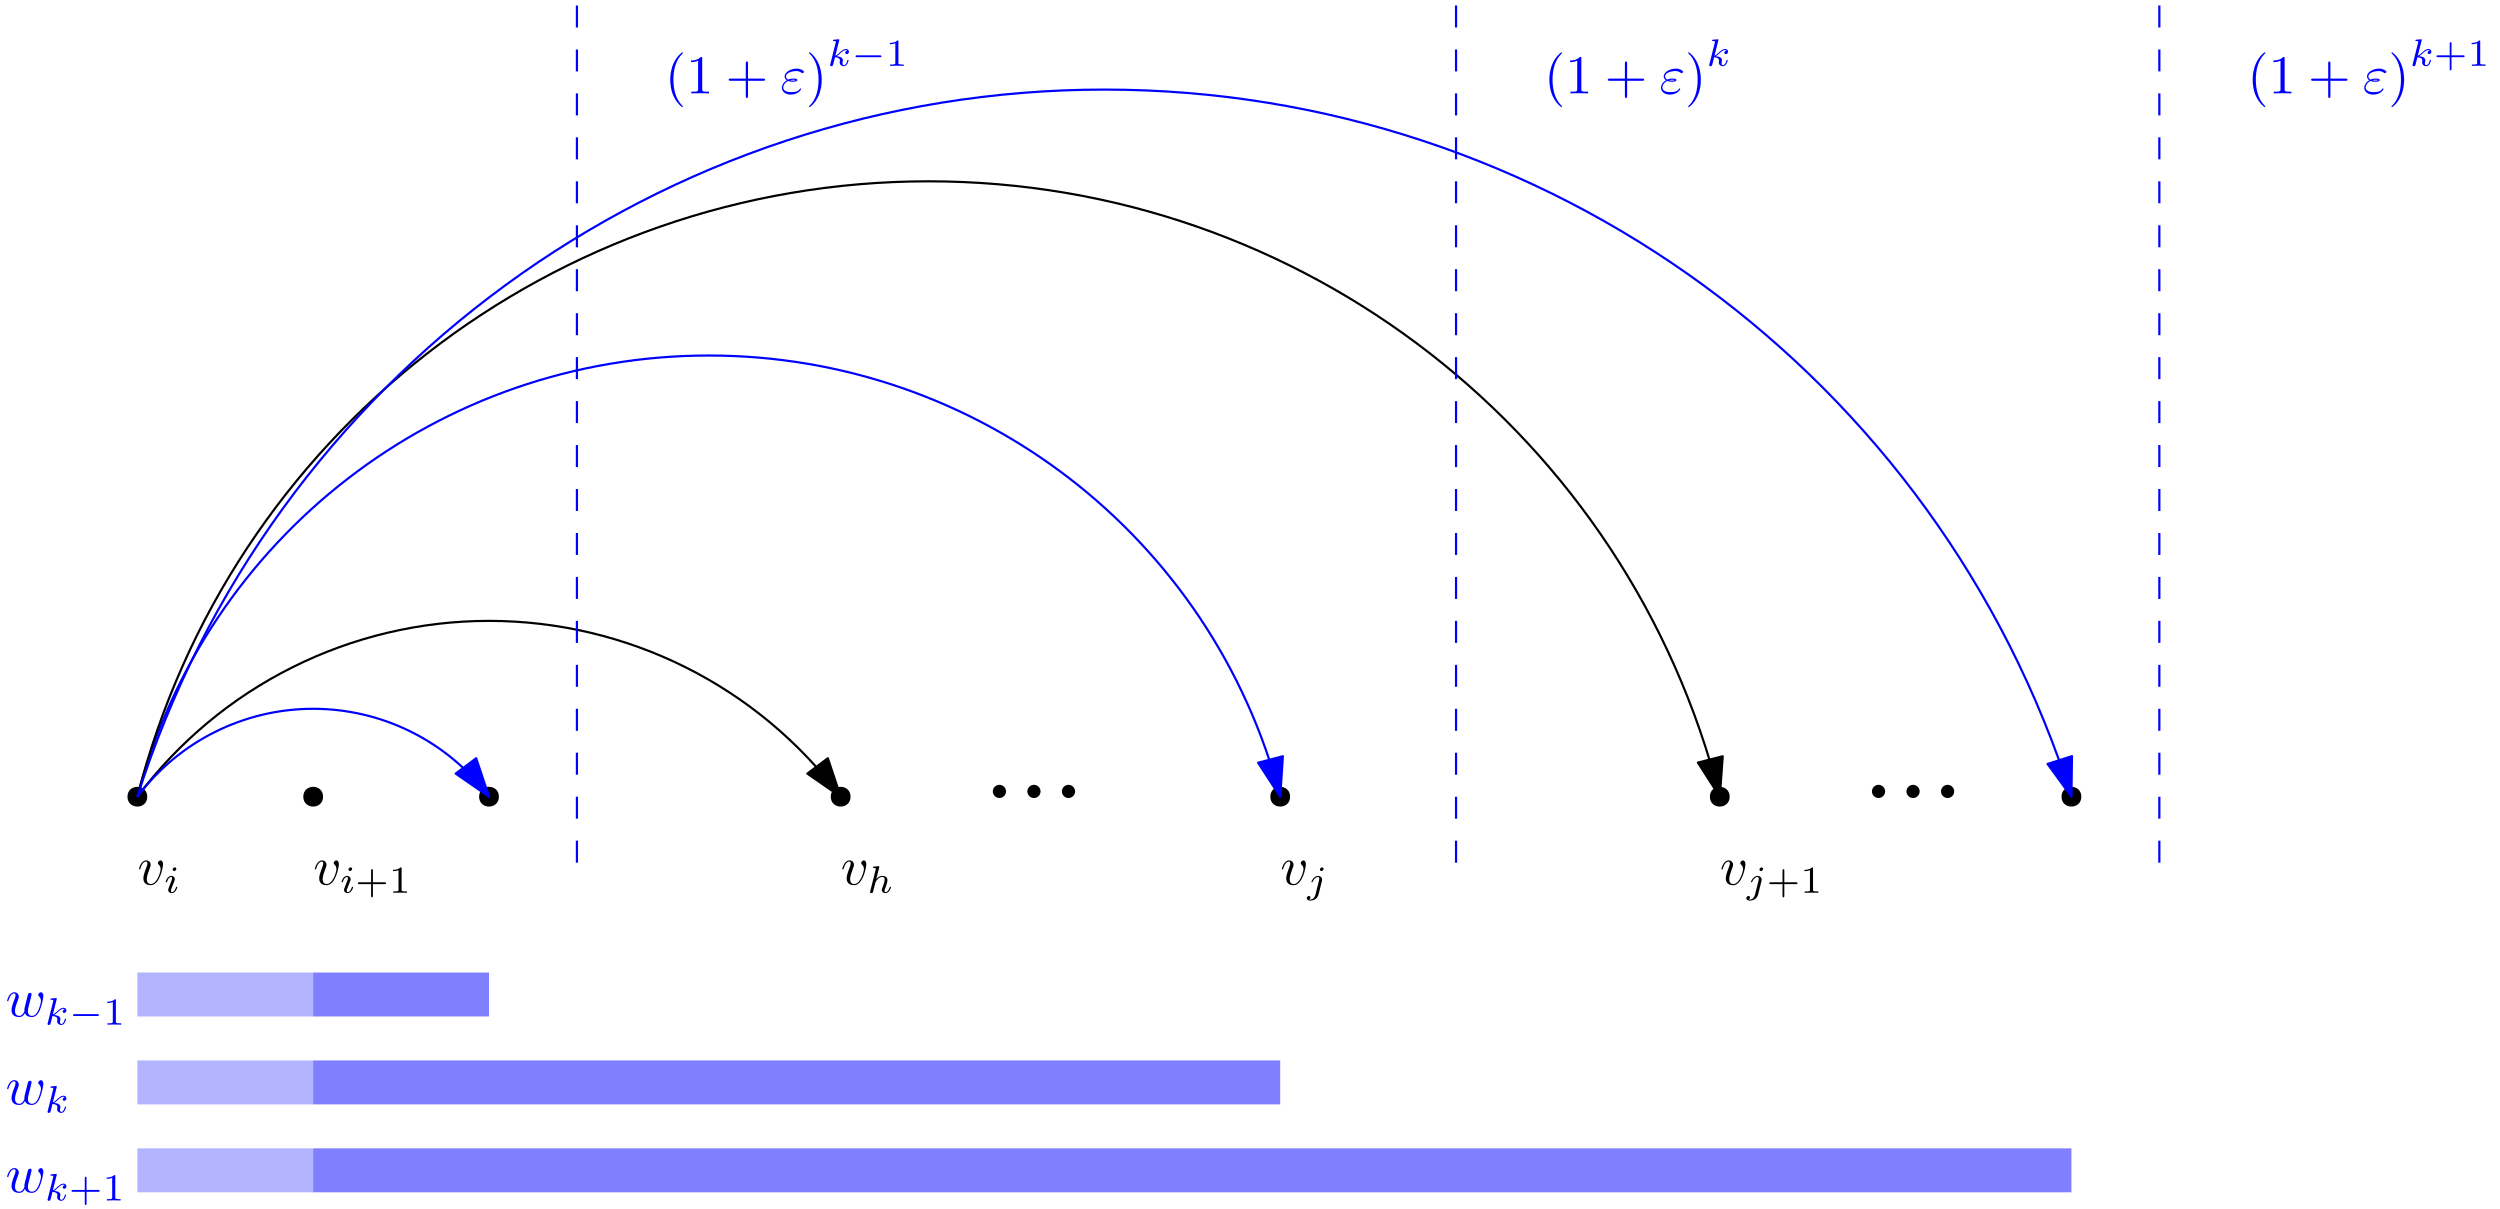
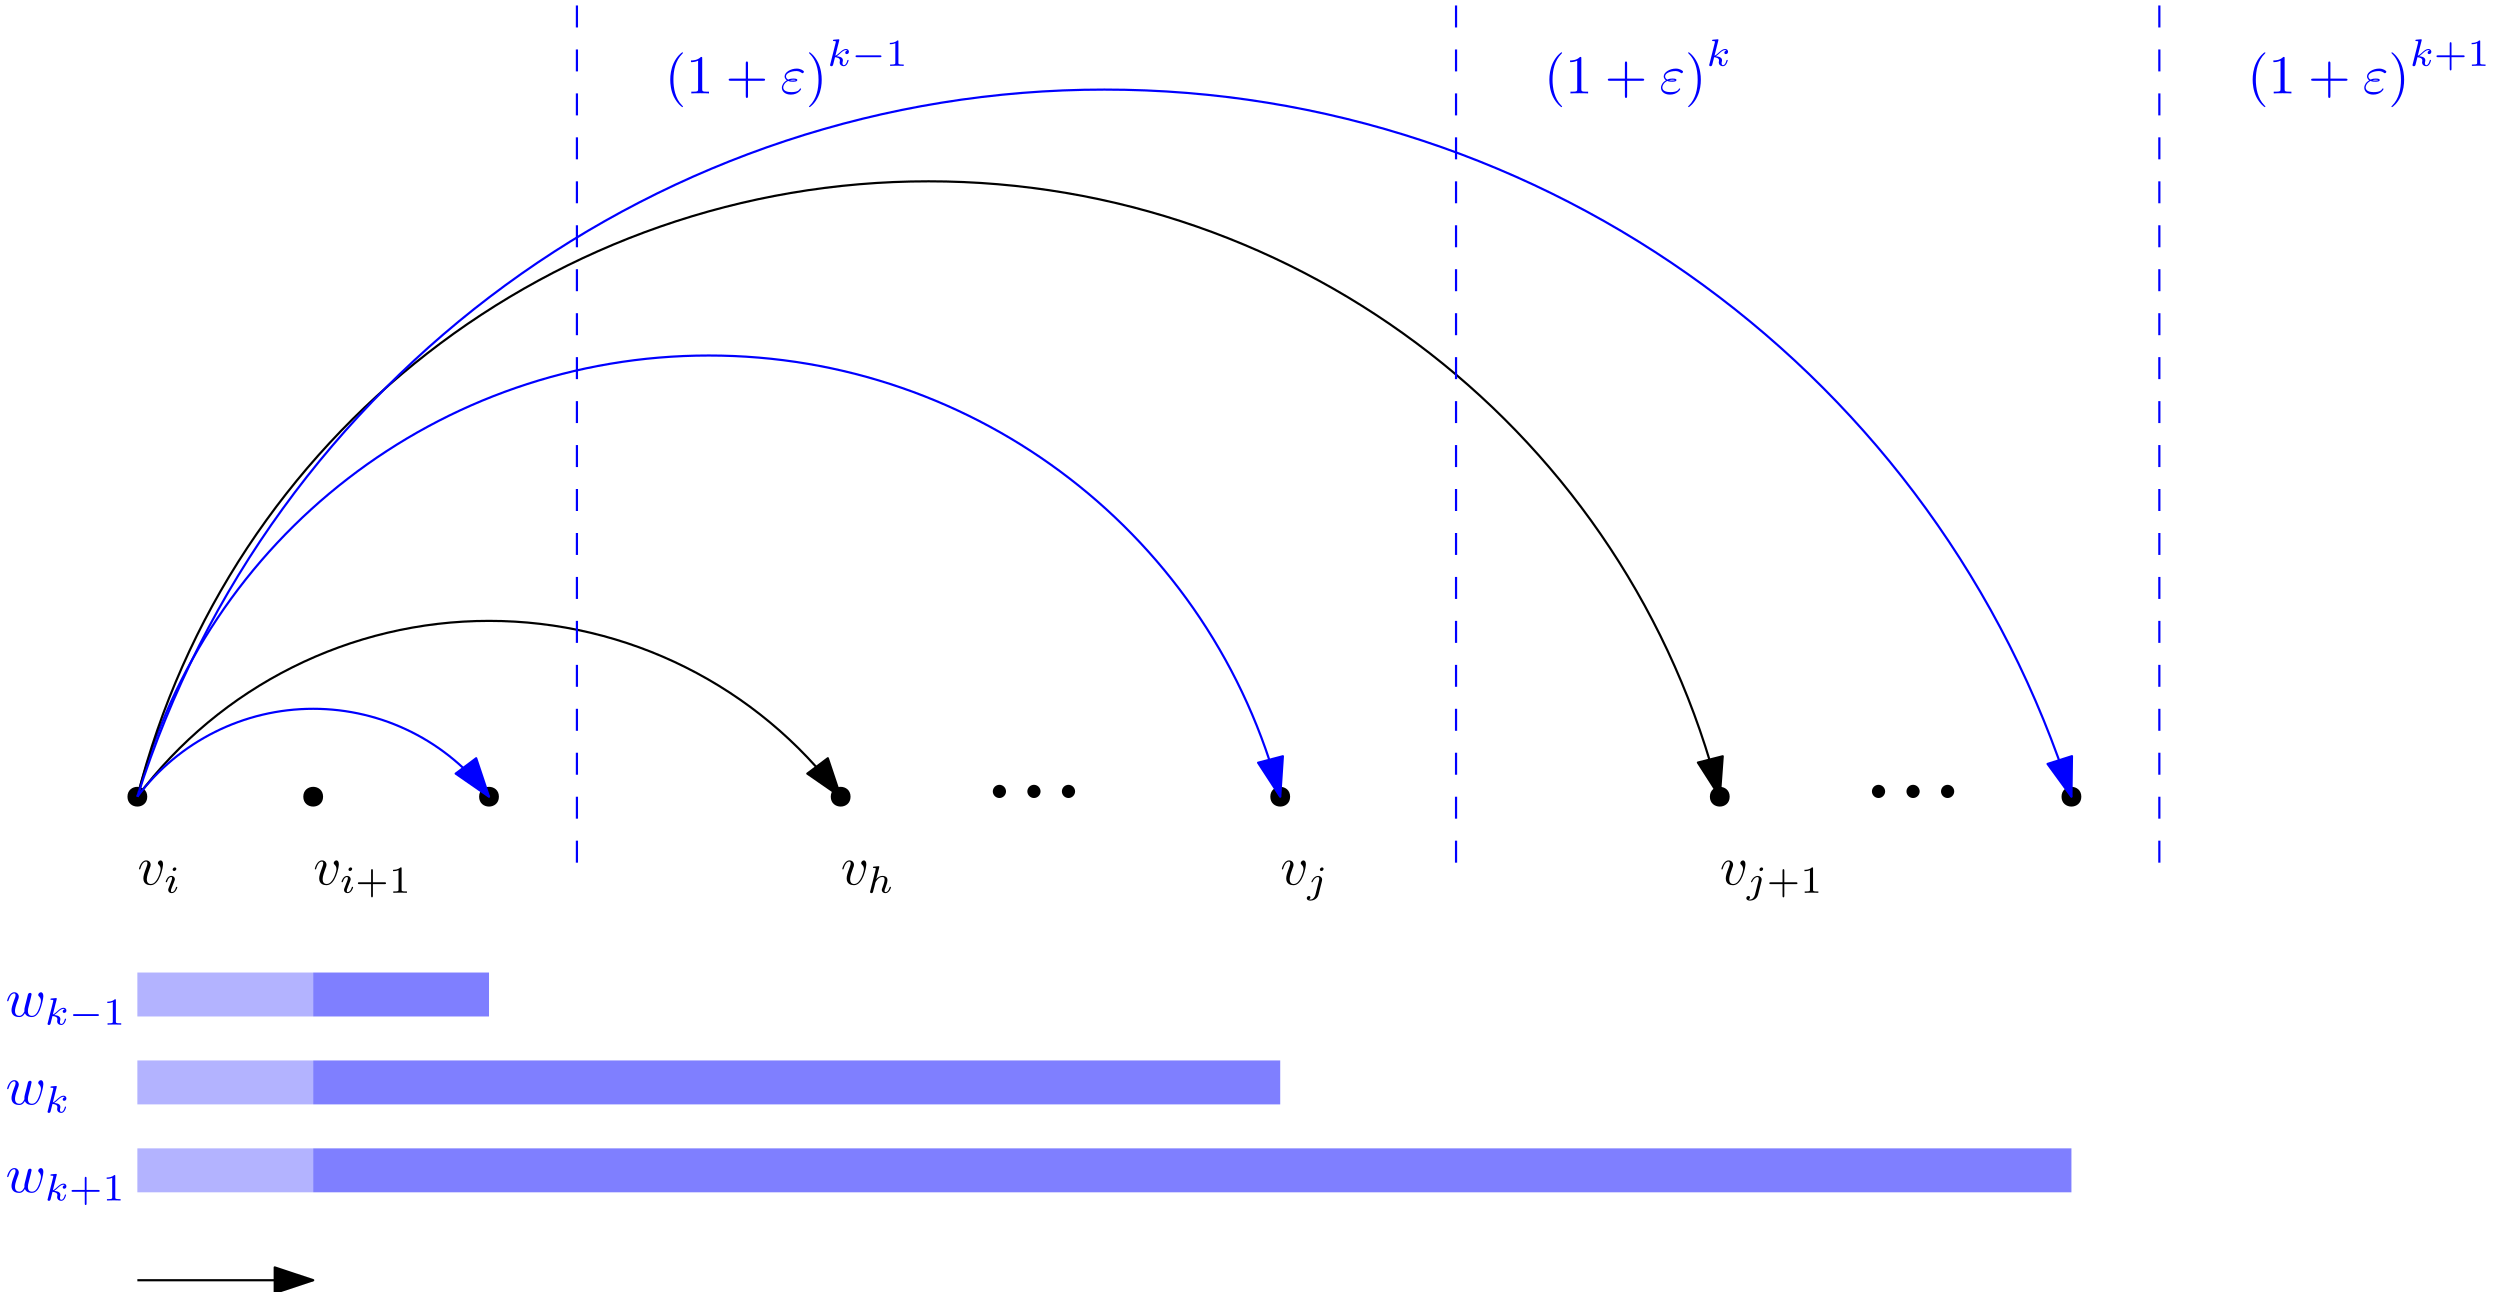
- <svg xmlns="http://www.w3.org/2000/svg" xmlns:xlink="http://www.w3.org/1999/xlink" width="455pt" height="220pt" viewBox="0 0 455 220" version="1.1">
+ <svg xmlns="http://www.w3.org/2000/svg" xmlns:xlink="http://www.w3.org/1999/xlink" width="455pt" height="235pt" viewBox="0 0 455 235" version="1.1">
  <defs>
    <g>
      <symbol overflow="visible" id="glyph0-0">
        <path style="stroke:none;" d="" />
      </symbol>
      <symbol overflow="visible" id="glyph0-1">
        <path style="stroke:none;" d="M 4.672 -3.703 C 4.672 -4.25 4.406 -4.406 4.234 -4.406 C 3.984 -4.406 3.734 -4.141 3.734 -3.922 C 3.734 -3.797 3.781 -3.734 3.891 -3.625 C 4.109 -3.422 4.234 -3.172 4.234 -2.812 C 4.234 -2.391 3.625 -0.109 2.469 -0.109 C 1.953 -0.109 1.719 -0.453 1.719 -0.984 C 1.719 -1.531 2 -2.266 2.297 -3.094 C 2.375 -3.266 2.422 -3.406 2.422 -3.594 C 2.422 -4.031 2.109 -4.406 1.609 -4.406 C 0.672 -4.406 0.297 -2.953 0.297 -2.875 C 0.297 -2.766 0.391 -2.766 0.406 -2.766 C 0.516 -2.766 0.516 -2.797 0.562 -2.953 C 0.859 -3.953 1.281 -4.188 1.578 -4.188 C 1.656 -4.188 1.828 -4.188 1.828 -3.875 C 1.828 -3.625 1.719 -3.344 1.656 -3.172 C 1.219 -2.016 1.094 -1.562 1.094 -1.125 C 1.094 -0.047 1.969 0.109 2.422 0.109 C 4.094 0.109 4.672 -3.188 4.672 -3.703 Z M 4.672 -3.703 " />
      </symbol>
      <symbol overflow="visible" id="glyph0-2">
        <path style="stroke:none;" d="M 4.609 -3.375 C 4.656 -3.594 4.75 -3.969 4.75 -4.031 C 4.75 -4.203 4.609 -4.297 4.469 -4.297 C 4.344 -4.297 4.172 -4.219 4.094 -4.016 C 4.062 -3.953 3.594 -2.047 3.531 -1.781 C 3.453 -1.484 3.438 -1.312 3.438 -1.125 C 3.438 -1.016 3.438 -1 3.453 -0.953 C 3.219 -0.422 2.922 -0.109 2.531 -0.109 C 1.734 -0.109 1.734 -0.844 1.734 -1.016 C 1.734 -1.328 1.781 -1.719 2.25 -2.953 C 2.359 -3.25 2.422 -3.391 2.422 -3.594 C 2.422 -4.031 2.094 -4.406 1.609 -4.406 C 0.656 -4.406 0.297 -2.953 0.297 -2.875 C 0.297 -2.766 0.391 -2.766 0.406 -2.766 C 0.516 -2.766 0.516 -2.797 0.562 -2.953 C 0.844 -3.875 1.219 -4.188 1.578 -4.188 C 1.672 -4.188 1.828 -4.172 1.828 -3.859 C 1.828 -3.609 1.719 -3.328 1.641 -3.156 C 1.203 -1.984 1.094 -1.531 1.094 -1.141 C 1.094 -0.234 1.75 0.109 2.5 0.109 C 2.672 0.109 3.141 0.109 3.531 -0.594 C 3.797 0.047 4.484 0.109 4.781 0.109 C 5.531 0.109 5.969 -0.516 6.234 -1.109 C 6.562 -1.891 6.891 -3.234 6.891 -3.703 C 6.891 -4.25 6.625 -4.406 6.453 -4.406 C 6.203 -4.406 5.953 -4.141 5.953 -3.922 C 5.953 -3.797 6.016 -3.734 6.094 -3.656 C 6.203 -3.547 6.453 -3.297 6.453 -2.812 C 6.453 -2.469 6.172 -1.5 5.906 -0.984 C 5.656 -0.453 5.297 -0.109 4.812 -0.109 C 4.344 -0.109 4.078 -0.406 4.078 -0.984 C 4.078 -1.25 4.141 -1.562 4.188 -1.703 Z M 4.609 -3.375 " />
      </symbol>
      <symbol overflow="visible" id="glyph1-0">
        <path style="stroke:none;" d="" />
      </symbol>
      <symbol overflow="visible" id="glyph1-1">
        <path style="stroke:none;" d="M 2.266 -4.359 C 2.266 -4.469 2.172 -4.625 1.984 -4.625 C 1.797 -4.625 1.594 -4.438 1.594 -4.234 C 1.594 -4.125 1.672 -3.969 1.875 -3.969 C 2.062 -3.969 2.266 -4.172 2.266 -4.359 Z M 0.844 -0.812 C 0.812 -0.719 0.781 -0.641 0.781 -0.516 C 0.781 -0.188 1.047 0.062 1.438 0.062 C 2.125 0.062 2.438 -0.891 2.438 -1 C 2.438 -1.094 2.344 -1.094 2.328 -1.094 C 2.234 -1.094 2.219 -1.047 2.188 -0.969 C 2.031 -0.406 1.734 -0.125 1.453 -0.125 C 1.312 -0.125 1.281 -0.219 1.281 -0.375 C 1.281 -0.531 1.328 -0.656 1.391 -0.812 C 1.469 -1 1.547 -1.188 1.609 -1.375 C 1.672 -1.547 1.938 -2.172 1.953 -2.266 C 1.984 -2.328 2 -2.406 2 -2.484 C 2 -2.812 1.719 -3.078 1.344 -3.078 C 0.641 -3.078 0.328 -2.125 0.328 -2 C 0.328 -1.922 0.422 -1.922 0.453 -1.922 C 0.547 -1.922 0.547 -1.953 0.578 -2.031 C 0.75 -2.625 1.062 -2.875 1.312 -2.875 C 1.422 -2.875 1.484 -2.828 1.484 -2.641 C 1.484 -2.469 1.453 -2.375 1.281 -1.938 Z M 0.844 -0.812 " />
      </symbol>
      <symbol overflow="visible" id="glyph1-2">
        <path style="stroke:none;" d="M 2.188 -4.625 C 2.188 -4.641 2.203 -4.734 2.203 -4.734 C 2.203 -4.781 2.188 -4.844 2.094 -4.844 C 1.953 -4.844 1.375 -4.781 1.203 -4.766 C 1.156 -4.766 1.047 -4.75 1.047 -4.609 C 1.047 -4.516 1.156 -4.516 1.234 -4.516 C 1.562 -4.516 1.562 -4.453 1.562 -4.406 C 1.562 -4.359 1.547 -4.312 1.547 -4.25 L 0.562 -0.312 C 0.516 -0.188 0.516 -0.172 0.516 -0.156 C 0.516 -0.047 0.609 0.062 0.766 0.062 C 0.844 0.062 0.969 0.031 1.047 -0.109 C 1.062 -0.156 1.125 -0.406 1.156 -0.547 L 1.328 -1.172 C 1.344 -1.281 1.422 -1.547 1.438 -1.641 C 1.5 -1.906 1.5 -1.922 1.641 -2.141 C 1.875 -2.484 2.219 -2.875 2.766 -2.875 C 3.156 -2.875 3.172 -2.562 3.172 -2.391 C 3.172 -1.969 2.875 -1.203 2.766 -0.906 C 2.688 -0.703 2.656 -0.641 2.656 -0.531 C 2.656 -0.156 2.969 0.062 3.312 0.062 C 4.016 0.062 4.328 -0.891 4.328 -1 C 4.328 -1.094 4.234 -1.094 4.203 -1.094 C 4.109 -1.094 4.109 -1.047 4.078 -0.969 C 3.922 -0.406 3.609 -0.125 3.344 -0.125 C 3.188 -0.125 3.156 -0.219 3.156 -0.375 C 3.156 -0.531 3.203 -0.625 3.328 -0.938 C 3.406 -1.156 3.688 -1.891 3.688 -2.281 C 3.688 -2.391 3.688 -2.688 3.438 -2.891 C 3.312 -2.969 3.109 -3.078 2.781 -3.078 C 2.281 -3.078 1.906 -2.797 1.656 -2.5 Z M 2.188 -4.625 " />
      </symbol>
      <symbol overflow="visible" id="glyph1-3">
        <path style="stroke:none;" d="M 3.062 -4.359 C 3.062 -4.469 2.969 -4.625 2.781 -4.625 C 2.578 -4.625 2.391 -4.422 2.391 -4.234 C 2.391 -4.125 2.469 -3.969 2.672 -3.969 C 2.859 -3.969 3.062 -4.156 3.062 -4.359 Z M 1.578 0.344 C 1.469 0.828 1.094 1.219 0.688 1.219 C 0.594 1.219 0.516 1.219 0.438 1.188 C 0.609 1.094 0.672 0.938 0.672 0.828 C 0.672 0.656 0.531 0.578 0.391 0.578 C 0.188 0.578 0 0.766 0 0.984 C 0 1.25 0.266 1.422 0.688 1.422 C 1.109 1.422 1.922 1.172 2.141 0.328 L 2.766 -2.172 C 2.781 -2.25 2.797 -2.312 2.797 -2.422 C 2.797 -2.797 2.469 -3.078 2.062 -3.078 C 1.281 -3.078 0.844 -2.109 0.844 -2 C 0.844 -1.922 0.938 -1.922 0.953 -1.922 C 1.031 -1.922 1.047 -1.938 1.094 -2.047 C 1.266 -2.453 1.625 -2.875 2.031 -2.875 C 2.203 -2.875 2.266 -2.766 2.266 -2.531 C 2.266 -2.453 2.266 -2.359 2.25 -2.328 Z M 1.578 0.344 " />
      </symbol>
      <symbol overflow="visible" id="glyph2-0">
        <path style="stroke:none;" d="" />
      </symbol>
      <symbol overflow="visible" id="glyph2-1">
        <path style="stroke:none;" d="M 3.219 -1.578 L 5.359 -1.578 C 5.453 -1.578 5.609 -1.578 5.609 -1.734 C 5.609 -1.922 5.453 -1.922 5.359 -1.922 L 3.219 -1.922 L 3.219 -4.062 C 3.219 -4.141 3.219 -4.312 3.062 -4.312 C 2.891 -4.312 2.891 -4.156 2.891 -4.062 L 2.891 -1.922 L 0.75 -1.922 C 0.656 -1.922 0.484 -1.922 0.484 -1.75 C 0.484 -1.578 0.641 -1.578 0.75 -1.578 L 2.891 -1.578 L 2.891 0.562 C 2.891 0.656 2.891 0.828 3.047 0.828 C 3.219 0.828 3.219 0.656 3.219 0.562 Z M 3.219 -1.578 " />
      </symbol>
      <symbol overflow="visible" id="glyph2-2">
        <path style="stroke:none;" d="M 2.328 -4.438 C 2.328 -4.625 2.328 -4.625 2.125 -4.625 C 1.672 -4.188 1.047 -4.188 0.766 -4.188 L 0.766 -3.938 C 0.922 -3.938 1.391 -3.938 1.766 -4.125 L 1.766 -0.578 C 1.766 -0.344 1.766 -0.25 1.078 -0.25 L 0.812 -0.25 L 0.812 0 C 0.938 0 1.797 -0.031 2.047 -0.031 C 2.266 -0.031 3.141 0 3.297 0 L 3.297 -0.25 L 3.031 -0.25 C 2.328 -0.25 2.328 -0.344 2.328 -0.578 Z M 2.328 -4.438 " />
      </symbol>
      <symbol overflow="visible" id="glyph3-0">
        <path style="stroke:none;" d="" />
      </symbol>
      <symbol overflow="visible" id="glyph3-1">
        <path style="stroke:none;" d="M 4.359 -1.203 C 4.359 -1.859 3.812 -2.406 3.156 -2.406 C 2.5 -2.406 1.953 -1.859 1.953 -1.203 C 1.953 -0.547 2.5 0 3.156 0 C 3.812 0 4.359 -0.547 4.359 -1.203 Z M 4.359 -1.203 " />
      </symbol>
      <symbol overflow="visible" id="glyph4-0">
        <path style="stroke:none;" d="" />
      </symbol>
      <symbol overflow="visible" id="glyph4-1">
        <path style="stroke:none;" d="M 3.297 2.391 C 3.297 2.359 3.297 2.344 3.125 2.172 C 1.891 0.922 1.562 -0.969 1.562 -2.5 C 1.562 -4.234 1.938 -5.969 3.172 -7.203 C 3.297 -7.328 3.297 -7.344 3.297 -7.375 C 3.297 -7.453 3.266 -7.484 3.203 -7.484 C 3.094 -7.484 2.203 -6.797 1.609 -5.531 C 1.109 -4.438 0.984 -3.328 0.984 -2.5 C 0.984 -1.719 1.094 -0.516 1.641 0.625 C 2.25 1.844 3.094 2.5 3.203 2.5 C 3.266 2.5 3.297 2.469 3.297 2.391 Z M 3.297 2.391 " />
      </symbol>
      <symbol overflow="visible" id="glyph4-2">
        <path style="stroke:none;" d="M 2.938 -6.375 C 2.938 -6.625 2.938 -6.641 2.703 -6.641 C 2.078 -6 1.203 -6 0.891 -6 L 0.891 -5.688 C 1.094 -5.688 1.672 -5.688 2.188 -5.953 L 2.188 -0.781 C 2.188 -0.422 2.156 -0.312 1.266 -0.312 L 0.953 -0.312 L 0.953 0 C 1.297 -0.031 2.156 -0.031 2.562 -0.031 C 2.953 -0.031 3.828 -0.031 4.172 0 L 4.172 -0.312 L 3.859 -0.312 C 2.953 -0.312 2.938 -0.422 2.938 -0.781 Z M 2.938 -6.375 " />
      </symbol>
      <symbol overflow="visible" id="glyph4-3">
        <path style="stroke:none;" d="M 4.078 -2.297 L 6.859 -2.297 C 7 -2.297 7.188 -2.297 7.188 -2.5 C 7.188 -2.688 7 -2.688 6.859 -2.688 L 4.078 -2.688 L 4.078 -5.484 C 4.078 -5.625 4.078 -5.812 3.875 -5.812 C 3.672 -5.812 3.672 -5.625 3.672 -5.484 L 3.672 -2.688 L 0.891 -2.688 C 0.75 -2.688 0.562 -2.688 0.562 -2.5 C 0.562 -2.297 0.75 -2.297 0.891 -2.297 L 3.672 -2.297 L 3.672 0.5 C 3.672 0.641 3.672 0.828 3.875 0.828 C 4.078 0.828 4.078 0.641 4.078 0.5 Z M 4.078 -2.297 " />
      </symbol>
      <symbol overflow="visible" id="glyph5-0">
        <path style="stroke:none;" d="" />
      </symbol>
      <symbol overflow="visible" id="glyph5-1">
        <path style="stroke:none;" d="M 1.406 -2.266 C 1.734 -2.125 2.031 -2.125 2.266 -2.125 C 2.516 -2.125 3.078 -2.125 3.078 -2.438 C 3.078 -2.672 2.719 -2.703 2.344 -2.703 C 2.141 -2.703 1.781 -2.688 1.422 -2.516 C 1.188 -2.625 1.016 -2.828 1.016 -3.094 C 1.016 -3.703 2 -4.062 2.891 -4.062 C 3.047 -4.062 3.406 -4.062 3.812 -3.781 C 3.922 -3.703 3.938 -3.672 4 -3.672 C 4.141 -3.672 4.281 -3.812 4.281 -3.953 C 4.281 -4.141 3.672 -4.516 2.984 -4.516 C 1.844 -4.516 0.766 -3.844 0.766 -3.094 C 0.766 -2.656 1.125 -2.406 1.172 -2.375 C 0.578 -2.047 0.266 -1.5 0.266 -1.031 C 0.266 -0.391 0.828 0.219 1.891 0.219 C 3.203 0.219 3.766 -0.656 3.766 -0.812 C 3.766 -0.875 3.703 -0.906 3.656 -0.906 C 3.594 -0.906 3.562 -0.875 3.547 -0.844 C 3.406 -0.609 3.172 -0.234 1.969 -0.234 C 1.359 -0.234 0.516 -0.391 0.516 -1.094 C 0.516 -1.438 0.797 -1.969 1.406 -2.266 Z M 1.734 -2.391 C 1.969 -2.469 2.172 -2.484 2.344 -2.484 C 2.594 -2.484 2.625 -2.469 2.812 -2.422 C 2.656 -2.359 2.641 -2.344 2.266 -2.344 C 2.047 -2.344 1.922 -2.344 1.734 -2.391 Z M 1.734 -2.391 " />
      </symbol>
      <symbol overflow="visible" id="glyph6-0">
        <path style="stroke:none;" d="" />
      </symbol>
      <symbol overflow="visible" id="glyph6-1">
        <path style="stroke:none;" d="M 2.875 -2.5 C 2.875 -3.266 2.766 -4.469 2.219 -5.609 C 1.625 -6.828 0.766 -7.484 0.672 -7.484 C 0.609 -7.484 0.562 -7.438 0.562 -7.375 C 0.562 -7.344 0.562 -7.328 0.75 -7.141 C 1.734 -6.156 2.297 -4.578 2.297 -2.5 C 2.297 -0.781 1.938 0.969 0.703 2.219 C 0.562 2.344 0.562 2.359 0.562 2.391 C 0.562 2.453 0.609 2.5 0.672 2.5 C 0.766 2.5 1.672 1.812 2.25 0.547 C 2.766 -0.547 2.875 -1.656 2.875 -2.5 Z M 2.875 -2.5 " />
      </symbol>
      <symbol overflow="visible" id="glyph7-0">
        <path style="stroke:none;" d="" />
      </symbol>
      <symbol overflow="visible" id="glyph7-1">
        <path style="stroke:none;" d="M 2.188 -4.625 C 2.188 -4.641 2.203 -4.734 2.203 -4.734 C 2.203 -4.781 2.188 -4.844 2.094 -4.844 C 1.953 -4.844 1.375 -4.781 1.203 -4.766 C 1.156 -4.766 1.047 -4.75 1.047 -4.609 C 1.047 -4.516 1.156 -4.516 1.234 -4.516 C 1.562 -4.516 1.562 -4.453 1.562 -4.406 C 1.562 -4.359 1.547 -4.312 1.547 -4.25 L 0.562 -0.312 C 0.516 -0.188 0.516 -0.172 0.516 -0.156 C 0.516 -0.047 0.609 0.062 0.766 0.062 C 0.953 0.062 1.031 -0.062 1.078 -0.219 C 1.094 -0.25 1.391 -1.484 1.422 -1.578 C 1.922 -1.531 2.312 -1.359 2.312 -1 C 2.312 -0.969 2.312 -0.938 2.297 -0.859 C 2.266 -0.766 2.266 -0.719 2.266 -0.641 C 2.266 -0.156 2.672 0.062 3.016 0.062 C 3.688 0.062 3.891 -0.984 3.891 -1 C 3.891 -1.094 3.812 -1.094 3.781 -1.094 C 3.688 -1.094 3.672 -1.047 3.641 -0.922 C 3.562 -0.625 3.375 -0.125 3.031 -0.125 C 2.844 -0.125 2.781 -0.297 2.781 -0.484 C 2.781 -0.609 2.781 -0.625 2.828 -0.797 C 2.844 -0.828 2.859 -0.938 2.859 -1.016 C 2.859 -1.641 2.031 -1.734 1.734 -1.75 C 1.938 -1.875 2.188 -2.109 2.312 -2.219 C 2.672 -2.547 3.016 -2.875 3.406 -2.875 C 3.484 -2.875 3.578 -2.859 3.641 -2.781 C 3.344 -2.734 3.281 -2.5 3.281 -2.391 C 3.281 -2.25 3.391 -2.141 3.547 -2.141 C 3.75 -2.141 3.953 -2.297 3.953 -2.578 C 3.953 -2.812 3.781 -3.078 3.422 -3.078 C 3.016 -3.078 2.656 -2.781 2.297 -2.453 C 2 -2.188 1.781 -1.969 1.484 -1.844 Z M 2.188 -4.625 " />
      </symbol>
      <symbol overflow="visible" id="glyph8-0">
        <path style="stroke:none;" d="" />
      </symbol>
      <symbol overflow="visible" id="glyph8-1">
        <path style="stroke:none;" d="M 5.188 -1.578 C 5.297 -1.578 5.469 -1.578 5.469 -1.734 C 5.469 -1.922 5.297 -1.922 5.188 -1.922 L 1.031 -1.922 C 0.922 -1.922 0.75 -1.922 0.75 -1.75 C 0.75 -1.578 0.906 -1.578 1.031 -1.578 Z M 5.188 -1.578 " />
      </symbol>
      <symbol overflow="visible" id="glyph9-0">
        <path style="stroke:none;" d="" />
      </symbol>
      <symbol overflow="visible" id="glyph9-1">
        <path style="stroke:none;" d="M 2.328 -4.438 C 2.328 -4.625 2.328 -4.625 2.125 -4.625 C 1.672 -4.188 1.047 -4.188 0.766 -4.188 L 0.766 -3.938 C 0.922 -3.938 1.391 -3.938 1.766 -4.125 L 1.766 -0.578 C 1.766 -0.344 1.766 -0.25 1.078 -0.25 L 0.812 -0.25 L 0.812 0 C 0.938 0 1.797 -0.031 2.047 -0.031 C 2.266 -0.031 3.141 0 3.297 0 L 3.297 -0.25 L 3.031 -0.25 C 2.328 -0.25 2.328 -0.344 2.328 -0.578 Z M 2.328 -4.438 " />
      </symbol>
      <symbol overflow="visible" id="glyph10-0">
        <path style="stroke:none;" d="" />
      </symbol>
      <symbol overflow="visible" id="glyph10-1">
        <path style="stroke:none;" d="M 3.219 -1.578 L 5.359 -1.578 C 5.453 -1.578 5.609 -1.578 5.609 -1.734 C 5.609 -1.922 5.453 -1.922 5.359 -1.922 L 3.219 -1.922 L 3.219 -4.062 C 3.219 -4.141 3.219 -4.312 3.062 -4.312 C 2.891 -4.312 2.891 -4.156 2.891 -4.062 L 2.891 -1.922 L 0.75 -1.922 C 0.656 -1.922 0.484 -1.922 0.484 -1.75 C 0.484 -1.578 0.641 -1.578 0.75 -1.578 L 2.891 -1.578 L 2.891 0.562 C 2.891 0.656 2.891 0.828 3.047 0.828 C 3.219 0.828 3.219 0.656 3.219 0.562 Z M 3.219 -1.578 " />
      </symbol>
      <symbol overflow="visible" id="glyph10-2">
        <path style="stroke:none;" d="M 2.328 -4.438 C 2.328 -4.625 2.328 -4.625 2.125 -4.625 C 1.672 -4.188 1.047 -4.188 0.766 -4.188 L 0.766 -3.938 C 0.922 -3.938 1.391 -3.938 1.766 -4.125 L 1.766 -0.578 C 1.766 -0.344 1.766 -0.25 1.078 -0.25 L 0.812 -0.25 L 0.812 0 C 0.938 0 1.797 -0.031 2.047 -0.031 C 2.266 -0.031 3.141 0 3.297 0 L 3.297 -0.25 L 3.031 -0.25 C 2.328 -0.25 2.328 -0.344 2.328 -0.578 Z M 2.328 -4.438 " />
      </symbol>
      <symbol overflow="visible" id="glyph11-0">
        <path style="stroke:none;" d="" />
      </symbol>
      <symbol overflow="visible" id="glyph11-1">
        <path style="stroke:none;" d="M 4.609 -3.375 C 4.656 -3.594 4.75 -3.969 4.75 -4.031 C 4.75 -4.203 4.609 -4.297 4.469 -4.297 C 4.344 -4.297 4.172 -4.219 4.094 -4.016 C 4.062 -3.953 3.594 -2.047 3.531 -1.781 C 3.453 -1.484 3.438 -1.312 3.438 -1.125 C 3.438 -1.016 3.438 -1 3.453 -0.953 C 3.219 -0.422 2.922 -0.109 2.531 -0.109 C 1.734 -0.109 1.734 -0.844 1.734 -1.016 C 1.734 -1.328 1.781 -1.719 2.25 -2.953 C 2.359 -3.25 2.422 -3.391 2.422 -3.594 C 2.422 -4.031 2.094 -4.406 1.609 -4.406 C 0.656 -4.406 0.297 -2.953 0.297 -2.875 C 0.297 -2.766 0.391 -2.766 0.406 -2.766 C 0.516 -2.766 0.516 -2.797 0.562 -2.953 C 0.844 -3.875 1.219 -4.188 1.578 -4.188 C 1.672 -4.188 1.828 -4.172 1.828 -3.859 C 1.828 -3.609 1.719 -3.328 1.641 -3.156 C 1.203 -1.984 1.094 -1.531 1.094 -1.141 C 1.094 -0.234 1.75 0.109 2.5 0.109 C 2.672 0.109 3.141 0.109 3.531 -0.594 C 3.797 0.047 4.484 0.109 4.781 0.109 C 5.531 0.109 5.969 -0.516 6.234 -1.109 C 6.562 -1.891 6.891 -3.234 6.891 -3.703 C 6.891 -4.25 6.625 -4.406 6.453 -4.406 C 6.203 -4.406 5.953 -4.141 5.953 -3.922 C 5.953 -3.797 6.016 -3.734 6.094 -3.656 C 6.203 -3.547 6.453 -3.297 6.453 -2.812 C 6.453 -2.469 6.172 -1.5 5.906 -0.984 C 5.656 -0.453 5.297 -0.109 4.812 -0.109 C 4.344 -0.109 4.078 -0.406 4.078 -0.984 C 4.078 -1.25 4.141 -1.562 4.188 -1.703 Z M 4.609 -3.375 " />
      </symbol>
      <symbol overflow="visible" id="glyph11-2">
        <path style="stroke:none;" d="M 4.672 -3.703 C 4.672 -4.25 4.406 -4.406 4.234 -4.406 C 3.984 -4.406 3.734 -4.141 3.734 -3.922 C 3.734 -3.797 3.781 -3.734 3.891 -3.625 C 4.109 -3.422 4.234 -3.172 4.234 -2.812 C 4.234 -2.391 3.625 -0.109 2.469 -0.109 C 1.953 -0.109 1.719 -0.453 1.719 -0.984 C 1.719 -1.531 2 -2.266 2.297 -3.094 C 2.375 -3.266 2.422 -3.406 2.422 -3.594 C 2.422 -4.031 2.109 -4.406 1.609 -4.406 C 0.672 -4.406 0.297 -2.953 0.297 -2.875 C 0.297 -2.766 0.391 -2.766 0.406 -2.766 C 0.516 -2.766 0.516 -2.797 0.562 -2.953 C 0.859 -3.953 1.281 -4.188 1.578 -4.188 C 1.656 -4.188 1.828 -4.188 1.828 -3.875 C 1.828 -3.625 1.719 -3.344 1.656 -3.172 C 1.219 -2.016 1.094 -1.562 1.094 -1.125 C 1.094 -0.047 1.969 0.109 2.422 0.109 C 4.094 0.109 4.672 -3.188 4.672 -3.703 Z M 4.672 -3.703 " />
      </symbol>
      <symbol overflow="visible" id="glyph12-0">
        <path style="stroke:none;" d="" />
      </symbol>
      <symbol overflow="visible" id="glyph12-1">
        <path style="stroke:none;" d="M 2.188 -4.625 C 2.188 -4.641 2.203 -4.734 2.203 -4.734 C 2.203 -4.781 2.188 -4.844 2.094 -4.844 C 1.953 -4.844 1.375 -4.781 1.203 -4.766 C 1.156 -4.766 1.047 -4.75 1.047 -4.609 C 1.047 -4.516 1.156 -4.516 1.234 -4.516 C 1.562 -4.516 1.562 -4.453 1.562 -4.406 C 1.562 -4.359 1.547 -4.312 1.547 -4.25 L 0.562 -0.312 C 0.516 -0.188 0.516 -0.172 0.516 -0.156 C 0.516 -0.047 0.609 0.062 0.766 0.062 C 0.953 0.062 1.031 -0.062 1.078 -0.219 C 1.094 -0.25 1.391 -1.484 1.422 -1.578 C 1.922 -1.531 2.312 -1.359 2.312 -1 C 2.312 -0.969 2.312 -0.938 2.297 -0.859 C 2.266 -0.766 2.266 -0.719 2.266 -0.641 C 2.266 -0.156 2.672 0.062 3.016 0.062 C 3.688 0.062 3.891 -0.984 3.891 -1 C 3.891 -1.094 3.812 -1.094 3.781 -1.094 C 3.688 -1.094 3.672 -1.047 3.641 -0.922 C 3.562 -0.625 3.375 -0.125 3.031 -0.125 C 2.844 -0.125 2.781 -0.297 2.781 -0.484 C 2.781 -0.609 2.781 -0.625 2.828 -0.797 C 2.844 -0.828 2.859 -0.938 2.859 -1.016 C 2.859 -1.641 2.031 -1.734 1.734 -1.75 C 1.938 -1.875 2.188 -2.109 2.312 -2.219 C 2.672 -2.547 3.016 -2.875 3.406 -2.875 C 3.484 -2.875 3.578 -2.859 3.641 -2.781 C 3.344 -2.734 3.281 -2.5 3.281 -2.391 C 3.281 -2.25 3.391 -2.141 3.547 -2.141 C 3.75 -2.141 3.953 -2.297 3.953 -2.578 C 3.953 -2.812 3.781 -3.078 3.422 -3.078 C 3.016 -3.078 2.656 -2.781 2.297 -2.453 C 2 -2.188 1.781 -1.969 1.484 -1.844 Z M 2.188 -4.625 " />
      </symbol>
      <symbol overflow="visible" id="glyph13-0">
        <path style="stroke:none;" d="" />
      </symbol>
      <symbol overflow="visible" id="glyph13-1">
        <path style="stroke:none;" d="M 5.188 -1.578 C 5.297 -1.578 5.469 -1.578 5.469 -1.734 C 5.469 -1.922 5.297 -1.922 5.188 -1.922 L 1.031 -1.922 C 0.922 -1.922 0.75 -1.922 0.75 -1.75 C 0.75 -1.578 0.906 -1.578 1.031 -1.578 Z M 5.188 -1.578 " />
      </symbol>
      <symbol overflow="visible" id="glyph14-0">
        <path style="stroke:none;" d="" />
      </symbol>
      <symbol overflow="visible" id="glyph14-1">
        <path style="stroke:none;" d="M 2.328 -4.438 C 2.328 -4.625 2.328 -4.625 2.125 -4.625 C 1.672 -4.188 1.047 -4.188 0.766 -4.188 L 0.766 -3.938 C 0.922 -3.938 1.391 -3.938 1.766 -4.125 L 1.766 -0.578 C 1.766 -0.344 1.766 -0.25 1.078 -0.25 L 0.812 -0.25 L 0.812 0 C 0.938 0 1.797 -0.031 2.047 -0.031 C 2.266 -0.031 3.141 0 3.297 0 L 3.297 -0.25 L 3.031 -0.25 C 2.328 -0.25 2.328 -0.344 2.328 -0.578 Z M 2.328 -4.438 " />
      </symbol>
      <symbol overflow="visible" id="glyph15-0">
        <path style="stroke:none;" d="" />
      </symbol>
      <symbol overflow="visible" id="glyph15-1">
        <path style="stroke:none;" d="M 3.219 -1.578 L 5.359 -1.578 C 5.453 -1.578 5.609 -1.578 5.609 -1.734 C 5.609 -1.922 5.453 -1.922 5.359 -1.922 L 3.219 -1.922 L 3.219 -4.062 C 3.219 -4.141 3.219 -4.312 3.062 -4.312 C 2.891 -4.312 2.891 -4.156 2.891 -4.062 L 2.891 -1.922 L 0.75 -1.922 C 0.656 -1.922 0.484 -1.922 0.484 -1.75 C 0.484 -1.578 0.641 -1.578 0.75 -1.578 L 2.891 -1.578 L 2.891 0.562 C 2.891 0.656 2.891 0.828 3.047 0.828 C 3.219 0.828 3.219 0.656 3.219 0.562 Z M 3.219 -1.578 " />
      </symbol>
      <symbol overflow="visible" id="glyph15-2">
        <path style="stroke:none;" d="M 2.328 -4.438 C 2.328 -4.625 2.328 -4.625 2.125 -4.625 C 1.672 -4.188 1.047 -4.188 0.766 -4.188 L 0.766 -3.938 C 0.922 -3.938 1.391 -3.938 1.766 -4.125 L 1.766 -0.578 C 1.766 -0.344 1.766 -0.25 1.078 -0.25 L 0.812 -0.25 L 0.812 0 C 0.938 0 1.797 -0.031 2.047 -0.031 C 2.266 -0.031 3.141 0 3.297 0 L 3.297 -0.25 L 3.031 -0.25 C 2.328 -0.25 2.328 -0.344 2.328 -0.578 Z M 2.328 -4.438 " />
      </symbol>
      <symbol overflow="visible" id="glyph16-0">
        <path style="stroke:none;" d="" />
      </symbol>
      <symbol overflow="visible" id="glyph16-1">
        <path style="stroke:none;" d="M 3.219 -1.578 L 5.359 -1.578 C 5.453 -1.578 5.609 -1.578 5.609 -1.734 C 5.609 -1.922 5.453 -1.922 5.359 -1.922 L 3.219 -1.922 L 3.219 -4.062 C 3.219 -4.141 3.219 -4.312 3.062 -4.312 C 2.891 -4.312 2.891 -4.156 2.891 -4.062 L 2.891 -1.922 L 0.75 -1.922 C 0.656 -1.922 0.484 -1.922 0.484 -1.75 C 0.484 -1.578 0.641 -1.578 0.75 -1.578 L 2.891 -1.578 L 2.891 0.562 C 2.891 0.656 2.891 0.828 3.047 0.828 C 3.219 0.828 3.219 0.656 3.219 0.562 Z M 3.219 -1.578 " />
      </symbol>
      <symbol overflow="visible" id="glyph16-2">
        <path style="stroke:none;" d="M 2.328 -4.438 C 2.328 -4.625 2.328 -4.625 2.125 -4.625 C 1.672 -4.188 1.047 -4.188 0.766 -4.188 L 0.766 -3.938 C 0.922 -3.938 1.391 -3.938 1.766 -4.125 L 1.766 -0.578 C 1.766 -0.344 1.766 -0.25 1.078 -0.25 L 0.812 -0.25 L 0.812 0 C 0.938 0 1.797 -0.031 2.047 -0.031 C 2.266 -0.031 3.141 0 3.297 0 L 3.297 -0.25 L 3.031 -0.25 C 2.328 -0.25 2.328 -0.344 2.328 -0.578 Z M 2.328 -4.438 " />
      </symbol>
    </g>
  </defs>
  <g id="surface1">
    <path style=" stroke:none;fill-rule:evenodd;fill:rgb(0%,0%,0%);fill-opacity:1;" d="M 26.801 145 C 26.801 142.602 23.199 142.602 23.199 145 C 23.199 147.398 26.801 147.398 26.801 145 Z M 26.801 145 " />
    <path style=" stroke:none;fill-rule:evenodd;fill:rgb(0%,0%,0%);fill-opacity:1;" d="M 154.801 145 C 154.801 142.602 151.199 142.602 151.199 145 C 151.199 147.398 154.801 147.398 154.801 145 Z M 154.801 145 " />
    <path style=" stroke:none;fill-rule:evenodd;fill:rgb(0%,0%,0%);fill-opacity:1;" d="M 234.801 145 C 234.801 142.602 231.199 142.602 231.199 145 C 231.199 147.398 234.801 147.398 234.801 145 Z M 234.801 145 " />
    <path style=" stroke:none;fill-rule:evenodd;fill:rgb(0%,0%,0%);fill-opacity:1;" d="M 314.801 145 C 314.801 142.602 311.199 142.602 311.199 145 C 311.199 147.398 314.801 147.398 314.801 145 Z M 314.801 145 " />
    <path style="fill:none;stroke-width:0.4;stroke-linecap:butt;stroke-linejoin:round;stroke:rgb(0%,0%,0%);stroke-opacity:1;stroke-miterlimit:10;" d="M 128 640 C 143.109 660.145 166.82 672 192 672 C 217.18 672 240.891 660.145 256 640 " transform="matrix(1,0,0,-1,-103,785)" />
    <path style="fill-rule:evenodd;fill:rgb(0%,0%,0%);fill-opacity:1;stroke-width:0.4;stroke-linecap:butt;stroke-linejoin:round;stroke:rgb(0%,0%,0%);stroke-opacity:1;stroke-miterlimit:10;" d="M 256 640 L 253.664 647 L 249.934 644.203 Z M 256 640 " transform="matrix(1,0,0,-1,-103,785)" />
    <g style="fill:rgb(0%,0%,0%);fill-opacity:1;">
      <use xlink:href="#glyph0-1" x="25" y="160.996" />
    </g>
    <g style="fill:rgb(0%,0%,0%);fill-opacity:1;">
      <use xlink:href="#glyph1-1" x="29.829" y="162.49" />
    </g>
    <g style="fill:rgb(0%,0%,0%);fill-opacity:1;">
      <use xlink:href="#glyph0-1" x="153" y="160.996" />
    </g>
    <g style="fill:rgb(0%,0%,0%);fill-opacity:1;">
      <use xlink:href="#glyph1-2" x="157.829" y="162.49" />
    </g>
    <g style="fill:rgb(0%,0%,0%);fill-opacity:1;">
      <use xlink:href="#glyph0-1" x="233" y="161" />
    </g>
    <g style="fill:rgb(0%,0%,0%);fill-opacity:1;">
      <use xlink:href="#glyph1-3" x="237.829" y="162.494" />
    </g>
    <g style="fill:rgb(0%,0%,0%);fill-opacity:1;">
      <use xlink:href="#glyph0-1" x="313" y="161" />
    </g>
    <g style="fill:rgb(0%,0%,0%);fill-opacity:1;">
      <use xlink:href="#glyph1-3" x="317.829" y="162.494" />
    </g>
    <g style="fill:rgb(0%,0%,0%);fill-opacity:1;">
      <use xlink:href="#glyph2-1" x="321.529" y="162.494" />
      <use xlink:href="#glyph2-2" x="327.645" y="162.494" />
    </g>
    <path style="fill:none;stroke-width:0.4;stroke-linecap:butt;stroke-linejoin:round;stroke:rgb(0%,0%,100%);stroke-opacity:1;stroke-miterlimit:10;" d="M 128 640 C 140.371 687.301 183.105 720.297 232 720.297 C 280.895 720.297 323.629 687.301 336 640 " transform="matrix(1,0,0,-1,-103,785)" />
    <path style="fill-rule:evenodd;fill:rgb(0%,0%,100%);fill-opacity:1;stroke-width:0.4;stroke-linecap:butt;stroke-linejoin:round;stroke:rgb(0%,0%,100%);stroke-opacity:1;stroke-miterlimit:10;" d="M 336 640 L 336.484 647.363 L 331.973 646.184 Z M 336 640 " transform="matrix(1,0,0,-1,-103,785)" />
    <path style="fill:none;stroke-width:0.4;stroke-linecap:butt;stroke-linejoin:round;stroke:rgb(0%,0%,0%);stroke-opacity:1;stroke-miterlimit:10;" d="M 128 640 C 144.73 705.875 204.031 752 272 752 C 339.969 752 399.27 705.875 416 640 " transform="matrix(1,0,0,-1,-103,785)" />
    <path style="fill-rule:evenodd;fill:rgb(0%,0%,0%);fill-opacity:1;stroke-width:0.4;stroke-linecap:butt;stroke-linejoin:round;stroke:rgb(0%,0%,0%);stroke-opacity:1;stroke-miterlimit:10;" d="M 416 640 L 416.535 647.359 L 412.02 646.211 Z M 416 640 " transform="matrix(1,0,0,-1,-103,785)" />
    <g style="fill:rgb(0%,0%,0%);fill-opacity:1;">
      <use xlink:href="#glyph3-1" x="178.737" y="145.241" />
      <use xlink:href="#glyph3-1" x="185.023" y="145.241" />
      <use xlink:href="#glyph3-1" x="191.309" y="145.241" />
    </g>
    <path style="fill:none;stroke-width:0.4;stroke-linecap:butt;stroke-linejoin:round;stroke:rgb(0%,0%,100%);stroke-opacity:1;stroke-dasharray:4;stroke-miterlimit:10;" d="M 208 784 L 208 624 " transform="matrix(1,0,0,-1,-103,785)" />
    <path style="fill:none;stroke-width:0.4;stroke-linecap:butt;stroke-linejoin:round;stroke:rgb(0%,0%,100%);stroke-opacity:1;stroke-dasharray:4;stroke-miterlimit:10;" d="M 368 784 L 368 624 " transform="matrix(1,0,0,-1,-103,785)" />
    <g style="fill:rgb(0%,0%,100%);fill-opacity:1;">
      <use xlink:href="#glyph4-1" x="121" y="16.999" />
      <use xlink:href="#glyph4-2" x="124.865" y="16.999" />
      <use xlink:href="#glyph4-3" x="132.058" y="16.999" />
    </g>
    <g style="fill:rgb(0%,0%,100%);fill-opacity:1;">
      <use xlink:href="#glyph5-1" x="142.032" y="16.999" />
    </g>
    <g style="fill:rgb(0%,0%,100%);fill-opacity:1;">
      <use xlink:href="#glyph6-1" x="146.678" y="16.999" />
    </g>
    <g style="fill:rgb(0%,0%,100%);fill-opacity:1;">
      <use xlink:href="#glyph7-1" x="150.552" y="11.99" />
    </g>
    <g style="fill:rgb(0%,0%,100%);fill-opacity:1;">
      <use xlink:href="#glyph8-1" x="154.956" y="11.99" />
    </g>
    <g style="fill:rgb(0%,0%,100%);fill-opacity:1;">
      <use xlink:href="#glyph9-1" x="161.183" y="11.99" />
    </g>
    <g style="fill:rgb(0%,0%,100%);fill-opacity:1;">
      <use xlink:href="#glyph4-1" x="281" y="16.999" />
      <use xlink:href="#glyph4-2" x="284.865" y="16.999" />
      <use xlink:href="#glyph4-3" x="292.058" y="16.999" />
    </g>
    <g style="fill:rgb(0%,0%,100%);fill-opacity:1;">
      <use xlink:href="#glyph5-1" x="302.032" y="16.999" />
    </g>
    <g style="fill:rgb(0%,0%,100%);fill-opacity:1;">
      <use xlink:href="#glyph6-1" x="306.678" y="16.999" />
    </g>
    <g style="fill:rgb(0%,0%,100%);fill-opacity:1;">
      <use xlink:href="#glyph7-1" x="310.552" y="11.99" />
    </g>
    <path style=" stroke:none;fill-rule:evenodd;fill:rgb(0%,0%,0%);fill-opacity:1;" d="M 90.801 145 C 90.801 142.602 87.199 142.602 87.199 145 C 87.199 147.398 90.801 147.398 90.801 145 Z M 90.801 145 " />
    <path style="fill:none;stroke-width:0.4;stroke-linecap:butt;stroke-linejoin:round;stroke:rgb(0%,0%,100%);stroke-opacity:1;stroke-miterlimit:10;" d="M 128 640 C 135.555 650.07 147.41 656 160 656 C 172.59 656 184.445 650.07 192 640 " transform="matrix(1,0,0,-1,-103,785)" />
    <path style="fill-rule:evenodd;fill:rgb(0%,0%,100%);fill-opacity:1;stroke-width:0.4;stroke-linecap:butt;stroke-linejoin:round;stroke:rgb(0%,0%,100%);stroke-opacity:1;stroke-miterlimit:10;" d="M 192 640 L 189.664 647 L 185.934 644.203 Z M 192 640 " transform="matrix(1,0,0,-1,-103,785)" />
    <path style=" stroke:none;fill-rule:evenodd;fill:rgb(0%,0%,0%);fill-opacity:1;" d="M 378.801 145 C 378.801 142.602 375.199 142.602 375.199 145 C 375.199 147.398 378.801 147.398 378.801 145 Z M 378.801 145 " />
    <path style="fill:none;stroke-width:0.4;stroke-linecap:butt;stroke-linejoin:round;stroke:rgb(0%,0%,100%);stroke-opacity:1;stroke-miterlimit:10;" d="M 128 640 C 152.387 716.645 223.57 768.695 304 768.695 C 384.43 768.695 455.613 716.645 480 640 " transform="matrix(1,0,0,-1,-103,785)" />
    <path style="fill-rule:evenodd;fill:rgb(0%,0%,100%);fill-opacity:1;stroke-width:0.4;stroke-linecap:butt;stroke-linejoin:round;stroke:rgb(0%,0%,100%);stroke-opacity:1;stroke-miterlimit:10;" d="M 480 640 L 480.098 647.379 L 475.656 645.965 Z M 480 640 " transform="matrix(1,0,0,-1,-103,785)" />
    <path style="fill:none;stroke-width:0.4;stroke-linecap:butt;stroke-linejoin:round;stroke:rgb(0%,0%,100%);stroke-opacity:1;stroke-dasharray:4;stroke-miterlimit:10;" d="M 496 784 L 496 624 " transform="matrix(1,0,0,-1,-103,785)" />
    <g style="fill:rgb(0%,0%,100%);fill-opacity:1;">
      <use xlink:href="#glyph4-1" x="409" y="16.999" />
      <use xlink:href="#glyph4-2" x="412.865" y="16.999" />
      <use xlink:href="#glyph4-3" x="420.058" y="16.999" />
    </g>
    <g style="fill:rgb(0%,0%,100%);fill-opacity:1;">
      <use xlink:href="#glyph5-1" x="430.032" y="16.999" />
    </g>
    <g style="fill:rgb(0%,0%,100%);fill-opacity:1;">
      <use xlink:href="#glyph6-1" x="434.678" y="16.999" />
    </g>
    <g style="fill:rgb(0%,0%,100%);fill-opacity:1;">
      <use xlink:href="#glyph7-1" x="438.552" y="11.99" />
    </g>
    <g style="fill:rgb(0%,0%,100%);fill-opacity:1;">
      <use xlink:href="#glyph10-1" x="442.956" y="11.99" />
      <use xlink:href="#glyph10-2" x="449.072" y="11.99" />
    </g>
    <path style=" stroke:none;fill-rule:evenodd;fill:rgb(0%,0%,100%);fill-opacity:0.5;" d="M 57 177 L 57 185 L 89 185 L 89 177 Z M 57 177 " />
    <path style=" stroke:none;fill-rule:evenodd;fill:rgb(0%,0%,100%);fill-opacity:0.5;" d="M 57 193 L 57 201 L 233 201 L 233 193 Z M 57 193 " />
    <path style=" stroke:none;fill-rule:evenodd;fill:rgb(0%,0%,100%);fill-opacity:0.5;" d="M 57 209 L 57 217 L 377 217 L 377 209 Z M 57 209 " />
    <g style="fill:rgb(0%,0%,100%);fill-opacity:1;">
      <use xlink:href="#glyph11-1" x="1" y="184.995" />
    </g>
    <g style="fill:rgb(0%,0%,100%);fill-opacity:1;">
      <use xlink:href="#glyph12-1" x="8.132" y="186.49" />
    </g>
    <g style="fill:rgb(0%,0%,100%);fill-opacity:1;">
      <use xlink:href="#glyph13-1" x="12.536" y="186.49" />
    </g>
    <g style="fill:rgb(0%,0%,100%);fill-opacity:1;">
      <use xlink:href="#glyph14-1" x="18.763" y="186.49" />
    </g>
    <g style="fill:rgb(0%,0%,100%);fill-opacity:1;">
      <use xlink:href="#glyph11-1" x="1" y="216.995" />
    </g>
    <g style="fill:rgb(0%,0%,100%);fill-opacity:1;">
      <use xlink:href="#glyph12-1" x="8.132" y="218.49" />
    </g>
    <g style="fill:rgb(0%,0%,100%);fill-opacity:1;">
      <use xlink:href="#glyph15-1" x="12.536" y="218.49" />
      <use xlink:href="#glyph15-2" x="18.652" y="218.49" />
    </g>
    <g style="fill:rgb(0%,0%,100%);fill-opacity:1;">
      <use xlink:href="#glyph0-2" x="1" y="200.996" />
    </g>
    <g style="fill:rgb(0%,0%,100%);fill-opacity:1;">
      <use xlink:href="#glyph12-1" x="8.132" y="202.49" />
    </g>
    <g style="fill:rgb(0%,0%,0%);fill-opacity:1;">
      <use xlink:href="#glyph3-1" x="338.737" y="145.241" />
      <use xlink:href="#glyph3-1" x="345.023" y="145.241" />
      <use xlink:href="#glyph3-1" x="351.309" y="145.241" />
    </g>
    <path style=" stroke:none;fill-rule:evenodd;fill:rgb(0%,0%,0%);fill-opacity:1;" d="M 58.801 145 C 58.801 142.602 55.199 142.602 55.199 145 C 55.199 147.398 58.801 147.398 58.801 145 Z M 58.801 145 " />
    <g style="fill:rgb(0%,0%,0%);fill-opacity:1;">
      <use xlink:href="#glyph11-2" x="57" y="160.995" />
    </g>
    <g style="fill:rgb(0%,0%,0%);fill-opacity:1;">
      <use xlink:href="#glyph1-1" x="61.829" y="162.49" />
    </g>
    <g style="fill:rgb(0%,0%,0%);fill-opacity:1;">
      <use xlink:href="#glyph16-1" x="64.648" y="162.49" />
      <use xlink:href="#glyph16-2" x="70.764" y="162.49" />
    </g>
    <path style=" stroke:none;fill-rule:evenodd;fill:rgb(0%,0%,100%);fill-opacity:0.3;" d="M 25 177 L 25 185 L 57 185 L 57 177 Z M 25 177 " />
    <path style=" stroke:none;fill-rule:evenodd;fill:rgb(0%,0%,100%);fill-opacity:0.3;" d="M 25 193 L 25 201 L 57 201 L 57 193 Z M 25 193 " />
    <path style=" stroke:none;fill-rule:evenodd;fill:rgb(0%,0%,100%);fill-opacity:0.3;" d="M 25 209 L 25 217 L 57 217 L 57 209 Z M 25 209 " />
    <path style="fill:none;stroke-width:0.4;stroke-linecap:butt;stroke-linejoin:round;stroke:rgb(0%,0%,0%);stroke-opacity:1;stroke-miterlimit:10;" d="M 136 608 Z M 136 608 " transform="matrix(1,0,0,-1,-103,785)" />
+     <path style="fill:none;stroke-width:0.4;stroke-linecap:butt;stroke-linejoin:round;stroke:rgb(0%,0%,0%);stroke-opacity:1;stroke-miterlimit:10;" d="M 128 552 L 160 552 " transform="matrix(1,0,0,-1,-103,785)" />
+     <path style="fill-rule:evenodd;fill:rgb(0%,0%,0%);fill-opacity:1;stroke-width:0.4;stroke-linecap:butt;stroke-linejoin:round;stroke:rgb(0%,0%,0%);stroke-opacity:1;stroke-miterlimit:10;" d="M 160 552 L 153 554.332 L 153 549.668 Z M 160 552 " transform="matrix(1,0,0,-1,-103,785)" />
  </g>
</svg>
